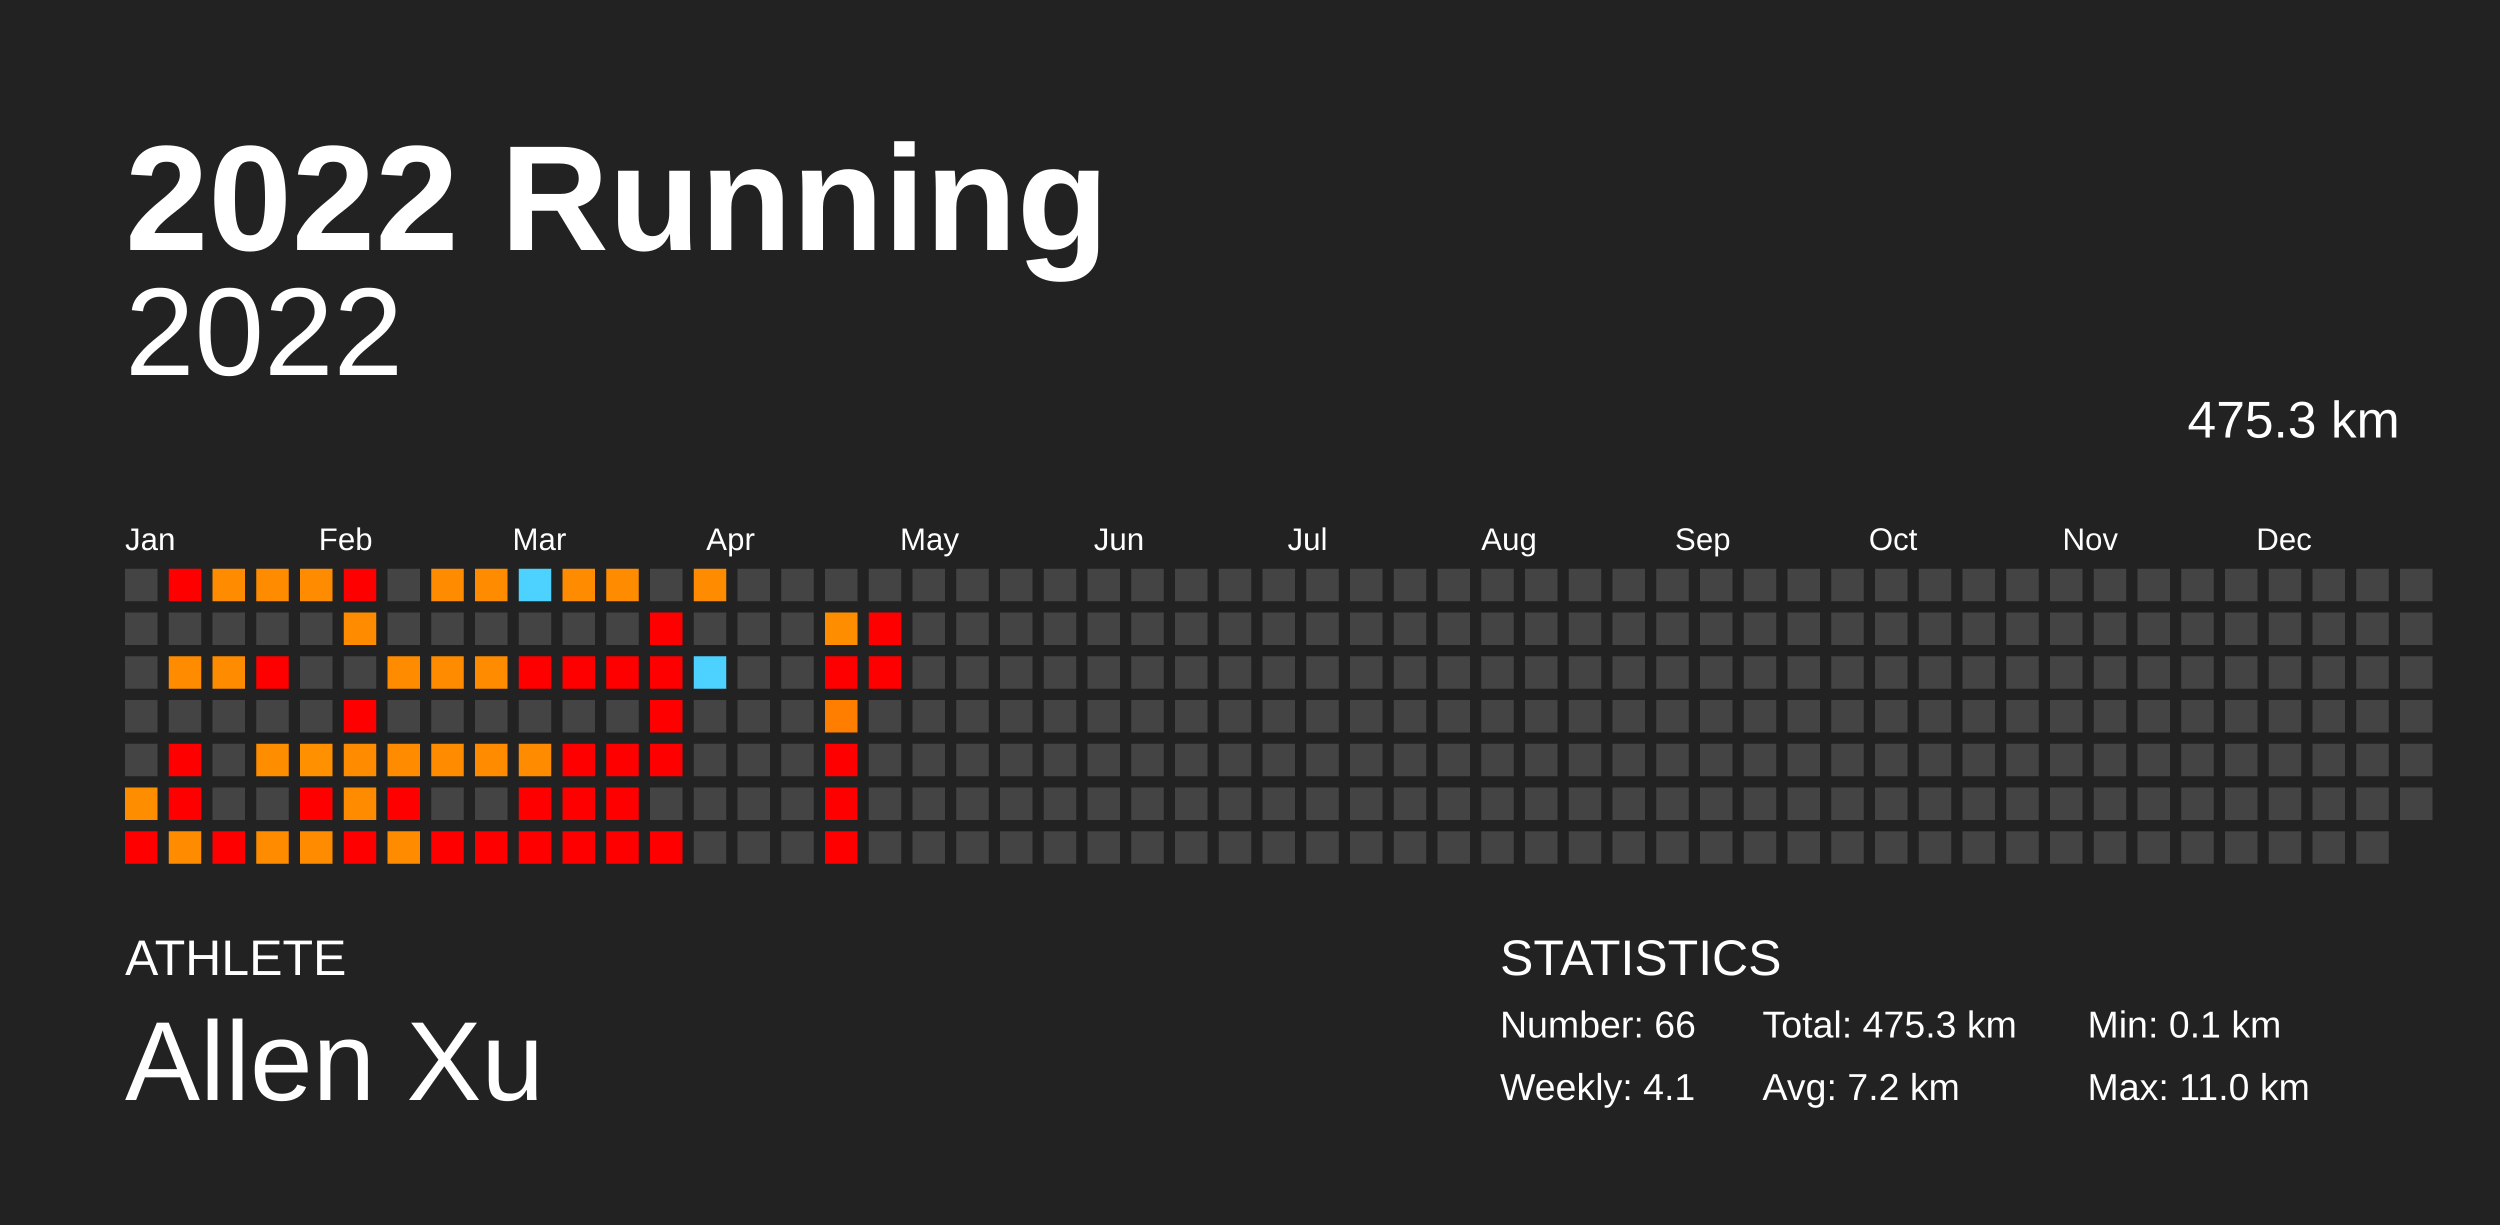
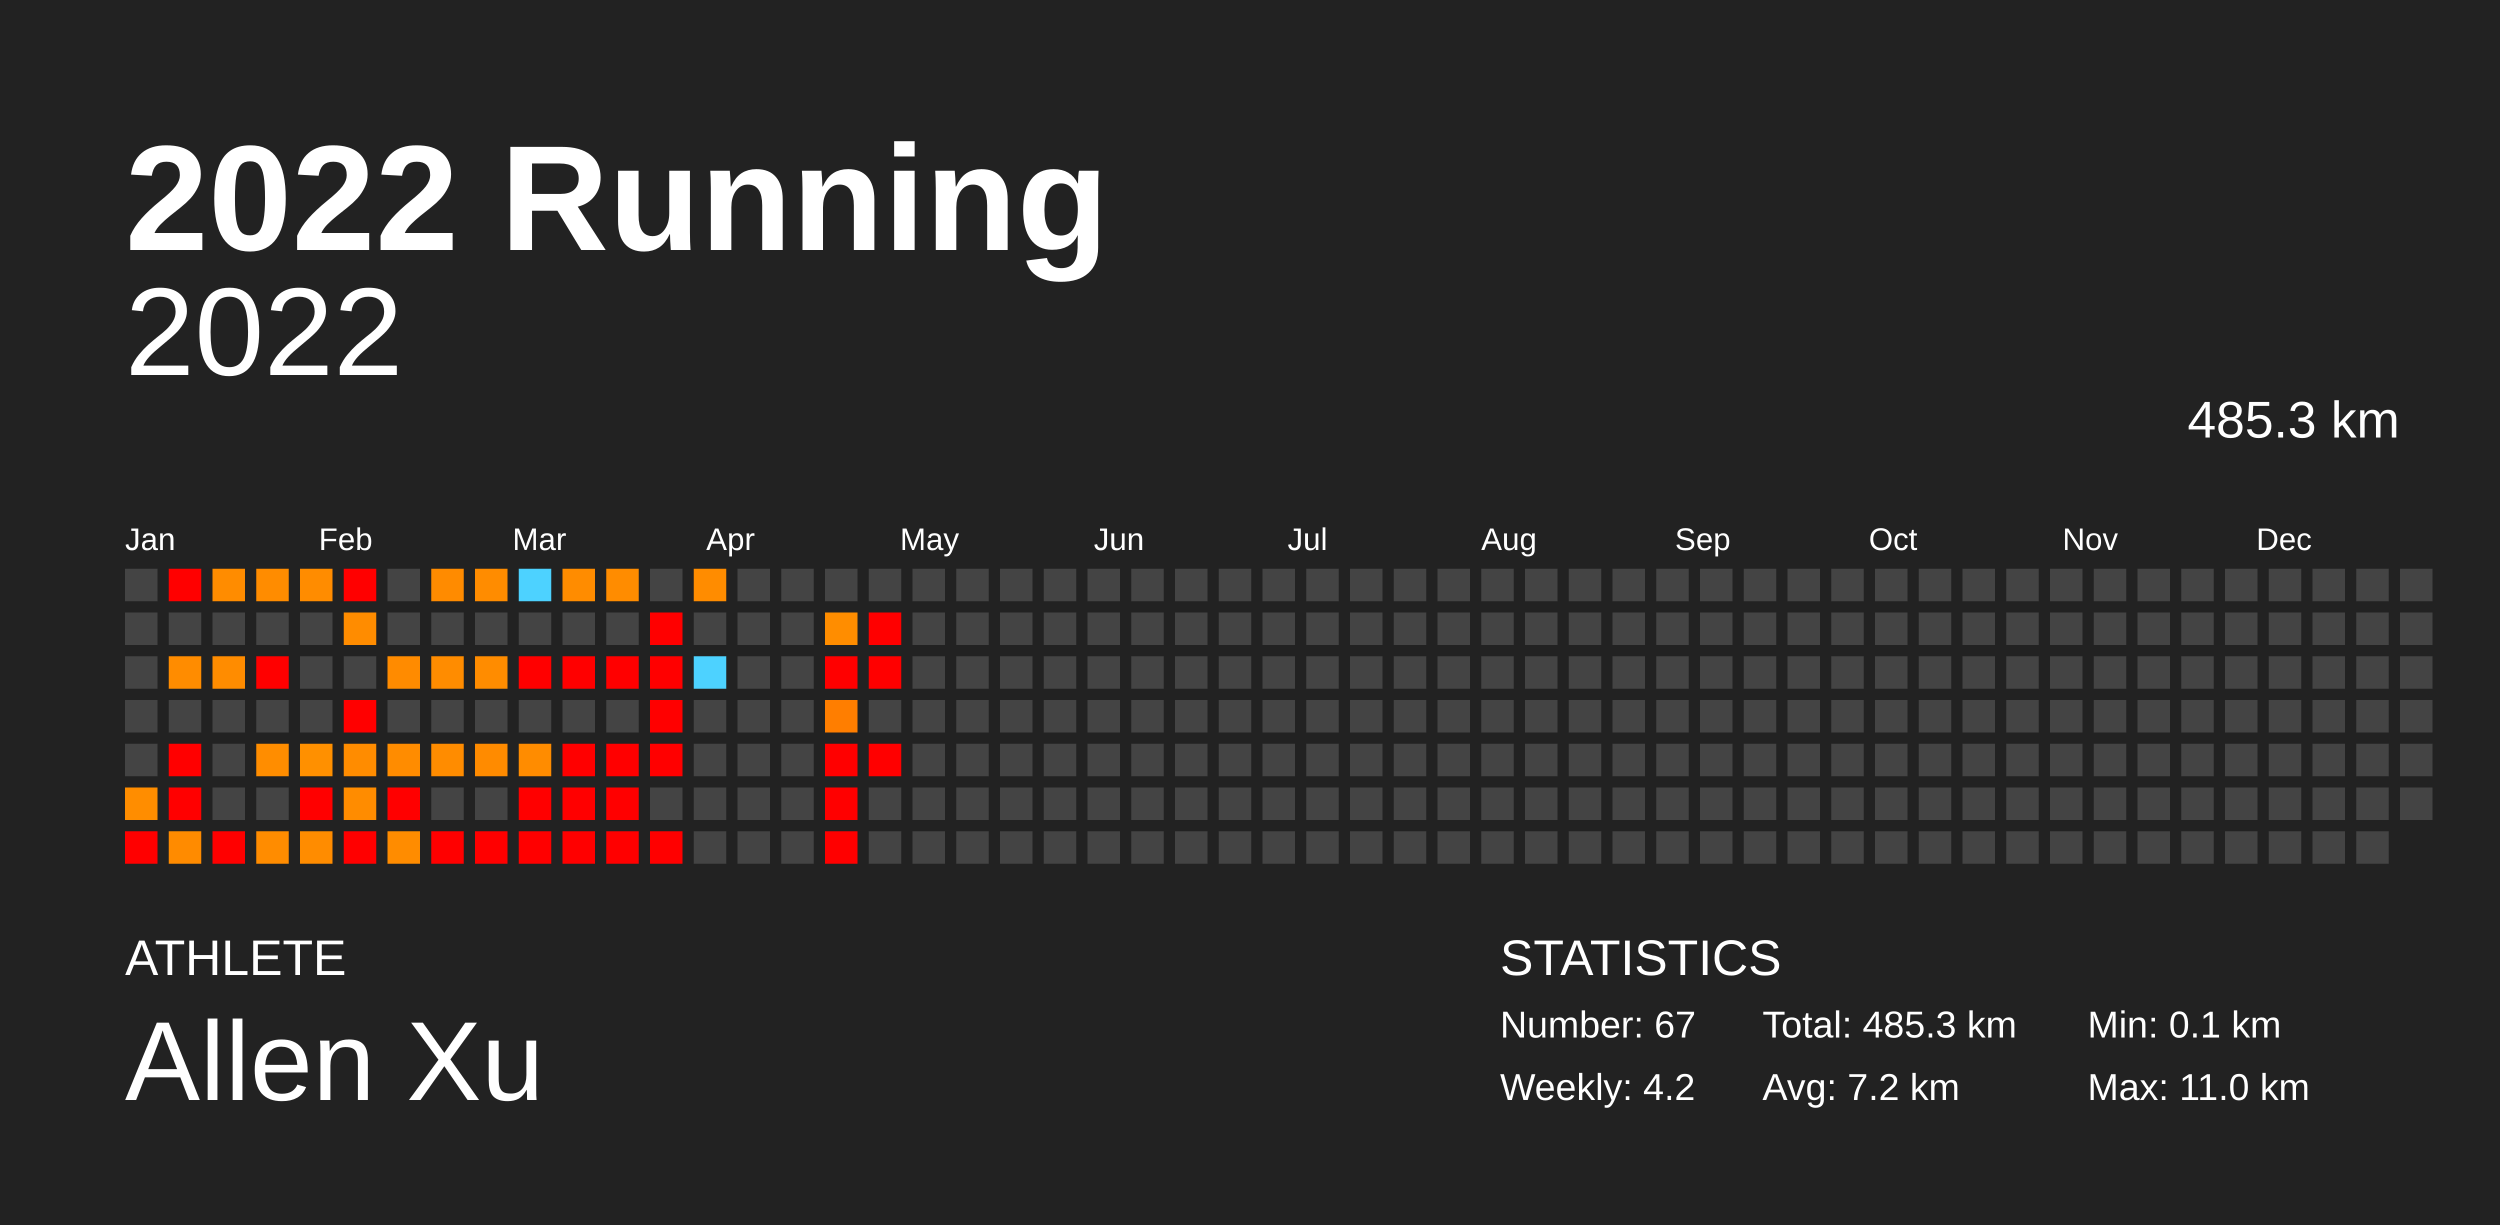
<svg xmlns="http://www.w3.org/2000/svg" baseProfile="full" height="98mm" version="1.1" viewBox="0,0,200,98" width="200mm">
  <defs />
  <rect fill="#222222" height="98" width="200" x="0" y="0" />
  <text fill="#FFFFFF" style="font-size:12px; font-family:Arial; font-weight:bold;" x="10" y="20">2022 Running</text>
  <text fill="#FFFFFF" style="font-size:4px; font-family:Arial" x="10" y="78">ATHLETE</text>
  <text fill="#FFFFFF" style="font-size:9px; font-family:Arial" x="10" y="88">Allen Xu</text>
  <text fill="#FFFFFF" style="font-size:4px; font-family:Arial" x="120" y="78">STATISTICS</text>
-   <text fill="#FFFFFF" style="font-size:3px; font-family:Arial" x="120" y="83">Number: 66</text>
-   <text fill="#FFFFFF" style="font-size:3px; font-family:Arial" x="120" y="88">Weekly: 4.1</text>
-   <text fill="#FFFFFF" style="font-size:3px; font-family:Arial" x="141" y="83">Total: 475.3 km</text>
+   <text fill="#FFFFFF" style="font-size:3px; font-family:Arial" x="120" y="83">Number: 67</text>
+   <text fill="#FFFFFF" style="font-size:3px; font-family:Arial" x="120" y="88">Weekly: 4.2</text>
+   <text fill="#FFFFFF" style="font-size:3px; font-family:Arial" x="141" y="83">Total: 485.3 km</text>
  <text fill="#FFFFFF" style="font-size:3px; font-family:Arial" x="141" y="88">Avg: 7.2 km</text>
  <text fill="#FFFFFF" style="font-size:3px; font-family:Arial" x="167" y="83">Min: 0.1 km</text>
  <text fill="#FFFFFF" style="font-size:3px; font-family:Arial" x="167" y="88">Max: 11.0 km</text>
  <text alignment-baseline="hanging" fill="#FFFFFF" style="font-size:10.0px; font-family:Arial;" x="10" y="30">2022</text>
-   <text alignment-baseline="hanging" fill="#FFFFFF" style="font-size:4.125px; font-family:Arial;" x="175" y="35">475.3 km</text>
+   <text alignment-baseline="hanging" fill="#FFFFFF" style="font-size:4.125px; font-family:Arial;" x="175" y="35">485.3 km</text>
  <text fill="#FFFFFF" style="font-size:2.5px; font-family:Arial" x="10.0" y="44">Jan</text>
  <text fill="#FFFFFF" style="font-size:2.5px; font-family:Arial" x="25.5" y="44">Feb</text>
  <text fill="#FFFFFF" style="font-size:2.5px; font-family:Arial" x="41.0" y="44">Mar</text>
  <text fill="#FFFFFF" style="font-size:2.5px; font-family:Arial" x="56.5" y="44">Apr</text>
  <text fill="#FFFFFF" style="font-size:2.5px; font-family:Arial" x="72.0" y="44">May</text>
  <text fill="#FFFFFF" style="font-size:2.5px; font-family:Arial" x="87.5" y="44">Jun</text>
  <text fill="#FFFFFF" style="font-size:2.5px; font-family:Arial" x="103.0" y="44">Jul</text>
  <text fill="#FFFFFF" style="font-size:2.5px; font-family:Arial" x="118.5" y="44">Aug</text>
  <text fill="#FFFFFF" style="font-size:2.5px; font-family:Arial" x="134.0" y="44">Sep</text>
  <text fill="#FFFFFF" style="font-size:2.5px; font-family:Arial" x="149.5" y="44">Oct</text>
  <text fill="#FFFFFF" style="font-size:2.5px; font-family:Arial" x="165.0" y="44">Nov</text>
  <text fill="#FFFFFF" style="font-size:2.5px; font-family:Arial" x="180.5" y="44">Dec</text>
  <rect fill="#444444" height="2.6" width="2.6" x="10.0" y="45.5" />
  <rect fill="#444444" height="2.6" width="2.6" x="10.0" y="49.0" />
  <rect fill="#444444" height="2.6" width="2.6" x="10.0" y="52.5" />
  <rect fill="#444444" height="2.6" width="2.6" x="10.0" y="56.0" />
  <rect fill="#444444" height="2.6" width="2.6" x="10.0" y="59.5" />
  <rect fill="#ff8d00" height="2.6" width="2.6" x="10.0" y="63.0" />
  <rect fill="red" height="2.6" width="2.6" x="10.0" y="66.5" />
  <rect fill="red" height="2.6" width="2.6" x="13.5" y="45.5" />
  <rect fill="#444444" height="2.6" width="2.6" x="13.5" y="49.0" />
  <rect fill="#ff8c00" height="2.6" width="2.6" x="13.5" y="52.5" />
  <rect fill="#444444" height="2.6" width="2.6" x="13.5" y="56.0" />
  <rect fill="red" height="2.6" width="2.6" x="13.5" y="59.5" />
  <rect fill="red" height="2.6" width="2.6" x="13.5" y="63.0" />
  <rect fill="#ff8b00" height="2.6" width="2.6" x="13.5" y="66.5" />
  <rect fill="#ff8c00" height="2.6" width="2.6" x="17.0" y="45.5" />
  <rect fill="#444444" height="2.6" width="2.6" x="17.0" y="49.0" />
  <rect fill="#ff8c00" height="2.6" width="2.6" x="17.0" y="52.5" />
  <rect fill="#444444" height="2.6" width="2.6" x="17.0" y="56.0" />
  <rect fill="#444444" height="2.6" width="2.6" x="17.0" y="59.5" />
  <rect fill="#444444" height="2.6" width="2.6" x="17.0" y="63.0" />
  <rect fill="red" height="2.6" width="2.6" x="17.0" y="66.5" />
  <rect fill="#ff8c00" height="2.6" width="2.6" x="20.5" y="45.5" />
  <rect fill="#444444" height="2.6" width="2.6" x="20.5" y="49.0" />
  <rect fill="red" height="2.6" width="2.6" x="20.5" y="52.5" />
  <rect fill="#444444" height="2.6" width="2.6" x="20.5" y="56.0" />
  <rect fill="#ff8d00" height="2.6" width="2.6" x="20.5" y="59.5" />
  <rect fill="#444444" height="2.6" width="2.6" x="20.5" y="63.0" />
  <rect fill="#ff8c00" height="2.6" width="2.6" x="20.5" y="66.5" />
  <rect fill="#ff8c00" height="2.6" width="2.6" x="24.0" y="45.5" />
  <rect fill="#444444" height="2.6" width="2.6" x="24.0" y="49.0" />
  <rect fill="#444444" height="2.6" width="2.6" x="24.0" y="52.5" />
  <rect fill="#444444" height="2.6" width="2.6" x="24.0" y="56.0" />
  <rect fill="#ff9000" height="2.6" width="2.6" x="24.0" y="59.5" />
  <rect fill="red" height="2.6" width="2.6" x="24.0" y="63.0" />
  <rect fill="#ff8c00" height="2.6" width="2.6" x="24.0" y="66.5" />
  <rect fill="red" height="2.6" width="2.6" x="27.5" y="45.5" />
  <rect fill="#ff8c00" height="2.6" width="2.6" x="27.5" y="49.0" />
  <rect fill="#444444" height="2.6" width="2.6" x="27.5" y="52.5" />
  <rect fill="red" height="2.6" width="2.6" x="27.5" y="56.0" />
  <rect fill="#ff8c00" height="2.6" width="2.6" x="27.5" y="59.5" />
  <rect fill="#ff8c00" height="2.6" width="2.6" x="27.5" y="63.0" />
  <rect fill="red" height="2.6" width="2.6" x="27.5" y="66.5" />
  <rect fill="#444444" height="2.6" width="2.6" x="31.0" y="45.5" />
  <rect fill="#444444" height="2.6" width="2.6" x="31.0" y="49.0" />
  <rect fill="#ff8b00" height="2.6" width="2.6" x="31.0" y="52.5" />
  <rect fill="#444444" height="2.6" width="2.6" x="31.0" y="56.0" />
  <rect fill="#ff8c00" height="2.6" width="2.6" x="31.0" y="59.5" />
  <rect fill="red" height="2.6" width="2.6" x="31.0" y="63.0" />
  <rect fill="#ff8c00" height="2.6" width="2.6" x="31.0" y="66.5" />
  <rect fill="#ff8b00" height="2.6" width="2.6" x="34.5" y="45.5" />
  <rect fill="#444444" height="2.6" width="2.6" x="34.5" y="49.0" />
  <rect fill="#ff8c00" height="2.6" width="2.6" x="34.5" y="52.5" />
  <rect fill="#444444" height="2.6" width="2.6" x="34.5" y="56.0" />
  <rect fill="#ff8c00" height="2.6" width="2.6" x="34.5" y="59.5" />
  <rect fill="#444444" height="2.6" width="2.6" x="34.5" y="63.0" />
  <rect fill="red" height="2.6" width="2.6" x="34.5" y="66.5" />
  <rect fill="#ff8c00" height="2.6" width="2.6" x="38.0" y="45.5" />
  <rect fill="#444444" height="2.6" width="2.6" x="38.0" y="49.0" />
  <rect fill="#ff8c00" height="2.6" width="2.6" x="38.0" y="52.5" />
  <rect fill="#444444" height="2.6" width="2.6" x="38.0" y="56.0" />
  <rect fill="#ff8b00" height="2.6" width="2.6" x="38.0" y="59.5" />
  <rect fill="#444444" height="2.6" width="2.6" x="38.0" y="63.0" />
  <rect fill="red" height="2.6" width="2.6" x="38.0" y="66.5" />
  <rect fill="#4dd2ff" height="2.6" width="2.6" x="41.5" y="45.5" />
  <rect fill="#444444" height="2.6" width="2.6" x="41.5" y="49.0" />
  <rect fill="red" height="2.6" width="2.6" x="41.5" y="52.5" />
  <rect fill="#444444" height="2.6" width="2.6" x="41.5" y="56.0" />
  <rect fill="#ff8c00" height="2.6" width="2.6" x="41.5" y="59.5" />
  <rect fill="red" height="2.6" width="2.6" x="41.5" y="63.0" />
  <rect fill="red" height="2.6" width="2.6" x="41.5" y="66.5" />
  <rect fill="#ff8c00" height="2.6" width="2.6" x="45.0" y="45.5" />
  <rect fill="#444444" height="2.6" width="2.6" x="45.0" y="49.0" />
  <rect fill="red" height="2.6" width="2.6" x="45.0" y="52.5" />
  <rect fill="#444444" height="2.6" width="2.6" x="45.0" y="56.0" />
  <rect fill="red" height="2.6" width="2.6" x="45.0" y="59.5" />
  <rect fill="red" height="2.6" width="2.6" x="45.0" y="63.0" />
  <rect fill="red" height="2.6" width="2.6" x="45.0" y="66.5" />
  <rect fill="#ff8c00" height="2.6" width="2.6" x="48.5" y="45.5" />
  <rect fill="#444444" height="2.6" width="2.6" x="48.5" y="49.0" />
  <rect fill="red" height="2.6" width="2.6" x="48.5" y="52.5" />
  <rect fill="#444444" height="2.6" width="2.6" x="48.5" y="56.0" />
  <rect fill="red" height="2.6" width="2.6" x="48.5" y="59.5" />
  <rect fill="red" height="2.6" width="2.6" x="48.5" y="63.0" />
  <rect fill="red" height="2.6" width="2.6" x="48.5" y="66.5" />
  <rect fill="#444444" height="2.6" width="2.6" x="52.0" y="45.5" />
  <rect fill="red" height="2.6" width="2.6" x="52.0" y="49.0" />
  <rect fill="red" height="2.6" width="2.6" x="52.0" y="52.5" />
  <rect fill="red" height="2.6" width="2.6" x="52.0" y="56.0" />
  <rect fill="red" height="2.6" width="2.6" x="52.0" y="59.5" />
  <rect fill="#444444" height="2.6" width="2.6" x="52.0" y="63.0" />
  <rect fill="red" height="2.6" width="2.6" x="52.0" y="66.5" />
  <rect fill="#ff8c00" height="2.6" width="2.6" x="55.5" y="45.5" />
  <rect fill="#444444" height="2.6" width="2.6" x="55.5" y="49.0" />
  <rect fill="#4dd2ff" height="2.6" width="2.6" x="55.5" y="52.5" />
  <rect fill="#444444" height="2.6" width="2.6" x="55.5" y="56.0" />
  <rect fill="#444444" height="2.6" width="2.6" x="55.5" y="59.5" />
  <rect fill="#444444" height="2.6" width="2.6" x="55.5" y="63.0" />
  <rect fill="#444444" height="2.6" width="2.6" x="55.5" y="66.5" />
  <rect fill="#444444" height="2.6" width="2.6" x="59.0" y="45.5" />
  <rect fill="#444444" height="2.6" width="2.6" x="59.0" y="49.0" />
  <rect fill="#444444" height="2.6" width="2.6" x="59.0" y="52.5" />
  <rect fill="#444444" height="2.6" width="2.6" x="59.0" y="56.0" />
  <rect fill="#444444" height="2.6" width="2.6" x="59.0" y="59.5" />
  <rect fill="#444444" height="2.6" width="2.6" x="59.0" y="63.0" />
  <rect fill="#444444" height="2.6" width="2.6" x="59.0" y="66.5" />
  <rect fill="#444444" height="2.6" width="2.6" x="62.5" y="45.5" />
  <rect fill="#444444" height="2.6" width="2.6" x="62.5" y="49.0" />
  <rect fill="#444444" height="2.6" width="2.6" x="62.5" y="52.5" />
  <rect fill="#444444" height="2.6" width="2.6" x="62.5" y="56.0" />
  <rect fill="#444444" height="2.6" width="2.6" x="62.5" y="59.5" />
  <rect fill="#444444" height="2.6" width="2.6" x="62.5" y="63.0" />
  <rect fill="#444444" height="2.6" width="2.6" x="62.5" y="66.5" />
  <rect fill="#444444" height="2.6" width="2.6" x="66.0" y="45.5" />
  <rect fill="#ff8d00" height="2.6" width="2.6" x="66.0" y="49.0" />
  <rect fill="red" height="2.6" width="2.6" x="66.0" y="52.5" />
  <rect fill="#ff7e00" height="2.6" width="2.6" x="66.0" y="56.0" />
  <rect fill="red" height="2.6" width="2.6" x="66.0" y="59.5" />
  <rect fill="red" height="2.6" width="2.6" x="66.0" y="63.0" />
  <rect fill="red" height="2.6" width="2.6" x="66.0" y="66.5" />
  <rect fill="#444444" height="2.6" width="2.6" x="69.5" y="45.5" />
  <rect fill="red" height="2.6" width="2.6" x="69.5" y="49.0" />
  <rect fill="red" height="2.6" width="2.6" x="69.5" y="52.5" />
  <rect fill="#444444" height="2.6" width="2.6" x="69.5" y="56.0" />
-   <rect fill="#444444" height="2.6" width="2.6" x="69.5" y="59.5" />
+   <rect fill="red" height="2.6" width="2.6" x="69.5" y="59.5" />
  <rect fill="#444444" height="2.6" width="2.6" x="69.5" y="63.0" />
  <rect fill="#444444" height="2.6" width="2.6" x="69.5" y="66.5" />
  <rect fill="#444444" height="2.6" width="2.6" x="73.0" y="45.5" />
  <rect fill="#444444" height="2.6" width="2.6" x="73.0" y="49.0" />
  <rect fill="#444444" height="2.6" width="2.6" x="73.0" y="52.5" />
  <rect fill="#444444" height="2.6" width="2.6" x="73.0" y="56.0" />
  <rect fill="#444444" height="2.6" width="2.6" x="73.0" y="59.5" />
  <rect fill="#444444" height="2.6" width="2.6" x="73.0" y="63.0" />
  <rect fill="#444444" height="2.6" width="2.6" x="73.0" y="66.5" />
  <rect fill="#444444" height="2.6" width="2.6" x="76.5" y="45.5" />
  <rect fill="#444444" height="2.6" width="2.6" x="76.5" y="49.0" />
  <rect fill="#444444" height="2.6" width="2.6" x="76.5" y="52.5" />
  <rect fill="#444444" height="2.6" width="2.6" x="76.5" y="56.0" />
  <rect fill="#444444" height="2.6" width="2.6" x="76.5" y="59.5" />
  <rect fill="#444444" height="2.6" width="2.6" x="76.5" y="63.0" />
  <rect fill="#444444" height="2.6" width="2.6" x="76.5" y="66.5" />
  <rect fill="#444444" height="2.6" width="2.6" x="80.0" y="45.5" />
  <rect fill="#444444" height="2.6" width="2.6" x="80.0" y="49.0" />
  <rect fill="#444444" height="2.6" width="2.6" x="80.0" y="52.5" />
  <rect fill="#444444" height="2.6" width="2.6" x="80.0" y="56.0" />
  <rect fill="#444444" height="2.6" width="2.6" x="80.0" y="59.5" />
  <rect fill="#444444" height="2.6" width="2.6" x="80.0" y="63.0" />
  <rect fill="#444444" height="2.6" width="2.6" x="80.0" y="66.5" />
  <rect fill="#444444" height="2.6" width="2.6" x="83.5" y="45.5" />
  <rect fill="#444444" height="2.6" width="2.6" x="83.5" y="49.0" />
  <rect fill="#444444" height="2.6" width="2.6" x="83.5" y="52.5" />
  <rect fill="#444444" height="2.6" width="2.6" x="83.5" y="56.0" />
  <rect fill="#444444" height="2.6" width="2.6" x="83.5" y="59.5" />
  <rect fill="#444444" height="2.6" width="2.6" x="83.5" y="63.0" />
  <rect fill="#444444" height="2.6" width="2.6" x="83.5" y="66.5" />
  <rect fill="#444444" height="2.6" width="2.6" x="87.0" y="45.5" />
  <rect fill="#444444" height="2.6" width="2.6" x="87.0" y="49.0" />
  <rect fill="#444444" height="2.6" width="2.6" x="87.0" y="52.5" />
  <rect fill="#444444" height="2.6" width="2.6" x="87.0" y="56.0" />
  <rect fill="#444444" height="2.6" width="2.6" x="87.0" y="59.5" />
  <rect fill="#444444" height="2.6" width="2.6" x="87.0" y="63.0" />
  <rect fill="#444444" height="2.6" width="2.6" x="87.0" y="66.5" />
  <rect fill="#444444" height="2.6" width="2.6" x="90.5" y="45.5" />
  <rect fill="#444444" height="2.6" width="2.6" x="90.5" y="49.0" />
  <rect fill="#444444" height="2.6" width="2.6" x="90.5" y="52.5" />
  <rect fill="#444444" height="2.6" width="2.6" x="90.5" y="56.0" />
  <rect fill="#444444" height="2.6" width="2.6" x="90.5" y="59.5" />
  <rect fill="#444444" height="2.6" width="2.6" x="90.5" y="63.0" />
  <rect fill="#444444" height="2.6" width="2.6" x="90.5" y="66.5" />
  <rect fill="#444444" height="2.6" width="2.6" x="94.0" y="45.5" />
  <rect fill="#444444" height="2.6" width="2.6" x="94.0" y="49.0" />
  <rect fill="#444444" height="2.6" width="2.6" x="94.0" y="52.5" />
  <rect fill="#444444" height="2.6" width="2.6" x="94.0" y="56.0" />
  <rect fill="#444444" height="2.6" width="2.6" x="94.0" y="59.5" />
  <rect fill="#444444" height="2.6" width="2.6" x="94.0" y="63.0" />
  <rect fill="#444444" height="2.6" width="2.6" x="94.0" y="66.5" />
  <rect fill="#444444" height="2.6" width="2.6" x="97.5" y="45.5" />
  <rect fill="#444444" height="2.6" width="2.6" x="97.5" y="49.0" />
  <rect fill="#444444" height="2.6" width="2.6" x="97.5" y="52.5" />
  <rect fill="#444444" height="2.6" width="2.6" x="97.5" y="56.0" />
  <rect fill="#444444" height="2.6" width="2.6" x="97.5" y="59.5" />
  <rect fill="#444444" height="2.6" width="2.6" x="97.5" y="63.0" />
  <rect fill="#444444" height="2.6" width="2.6" x="97.5" y="66.5" />
  <rect fill="#444444" height="2.6" width="2.6" x="101.0" y="45.5" />
  <rect fill="#444444" height="2.6" width="2.6" x="101.0" y="49.0" />
  <rect fill="#444444" height="2.6" width="2.6" x="101.0" y="52.5" />
  <rect fill="#444444" height="2.6" width="2.6" x="101.0" y="56.0" />
  <rect fill="#444444" height="2.6" width="2.6" x="101.0" y="59.5" />
  <rect fill="#444444" height="2.6" width="2.6" x="101.0" y="63.0" />
  <rect fill="#444444" height="2.6" width="2.6" x="101.0" y="66.5" />
  <rect fill="#444444" height="2.6" width="2.6" x="104.5" y="45.5" />
  <rect fill="#444444" height="2.6" width="2.6" x="104.5" y="49.0" />
  <rect fill="#444444" height="2.6" width="2.6" x="104.5" y="52.5" />
  <rect fill="#444444" height="2.6" width="2.6" x="104.5" y="56.0" />
  <rect fill="#444444" height="2.6" width="2.6" x="104.5" y="59.5" />
  <rect fill="#444444" height="2.6" width="2.6" x="104.5" y="63.0" />
  <rect fill="#444444" height="2.6" width="2.6" x="104.5" y="66.5" />
  <rect fill="#444444" height="2.6" width="2.6" x="108.0" y="45.5" />
  <rect fill="#444444" height="2.6" width="2.6" x="108.0" y="49.0" />
  <rect fill="#444444" height="2.6" width="2.6" x="108.0" y="52.5" />
  <rect fill="#444444" height="2.6" width="2.6" x="108.0" y="56.0" />
  <rect fill="#444444" height="2.6" width="2.6" x="108.0" y="59.5" />
  <rect fill="#444444" height="2.6" width="2.6" x="108.0" y="63.0" />
  <rect fill="#444444" height="2.6" width="2.6" x="108.0" y="66.5" />
  <rect fill="#444444" height="2.6" width="2.6" x="111.5" y="45.5" />
  <rect fill="#444444" height="2.6" width="2.6" x="111.5" y="49.0" />
  <rect fill="#444444" height="2.6" width="2.6" x="111.5" y="52.5" />
  <rect fill="#444444" height="2.6" width="2.6" x="111.5" y="56.0" />
  <rect fill="#444444" height="2.6" width="2.6" x="111.5" y="59.5" />
  <rect fill="#444444" height="2.6" width="2.6" x="111.5" y="63.0" />
  <rect fill="#444444" height="2.6" width="2.6" x="111.5" y="66.5" />
  <rect fill="#444444" height="2.6" width="2.6" x="115.0" y="45.5" />
  <rect fill="#444444" height="2.6" width="2.6" x="115.0" y="49.0" />
  <rect fill="#444444" height="2.6" width="2.6" x="115.0" y="52.5" />
  <rect fill="#444444" height="2.6" width="2.6" x="115.0" y="56.0" />
  <rect fill="#444444" height="2.6" width="2.6" x="115.0" y="59.5" />
  <rect fill="#444444" height="2.6" width="2.6" x="115.0" y="63.0" />
  <rect fill="#444444" height="2.6" width="2.6" x="115.0" y="66.5" />
  <rect fill="#444444" height="2.6" width="2.6" x="118.5" y="45.5" />
  <rect fill="#444444" height="2.6" width="2.6" x="118.5" y="49.0" />
  <rect fill="#444444" height="2.6" width="2.6" x="118.5" y="52.5" />
  <rect fill="#444444" height="2.6" width="2.6" x="118.5" y="56.0" />
  <rect fill="#444444" height="2.6" width="2.6" x="118.5" y="59.5" />
  <rect fill="#444444" height="2.6" width="2.6" x="118.5" y="63.0" />
  <rect fill="#444444" height="2.6" width="2.6" x="118.5" y="66.5" />
  <rect fill="#444444" height="2.6" width="2.6" x="122.0" y="45.5" />
  <rect fill="#444444" height="2.6" width="2.6" x="122.0" y="49.0" />
  <rect fill="#444444" height="2.6" width="2.6" x="122.0" y="52.5" />
  <rect fill="#444444" height="2.6" width="2.6" x="122.0" y="56.0" />
  <rect fill="#444444" height="2.6" width="2.6" x="122.0" y="59.5" />
  <rect fill="#444444" height="2.6" width="2.6" x="122.0" y="63.0" />
  <rect fill="#444444" height="2.6" width="2.6" x="122.0" y="66.5" />
  <rect fill="#444444" height="2.6" width="2.6" x="125.5" y="45.5" />
  <rect fill="#444444" height="2.6" width="2.6" x="125.5" y="49.0" />
  <rect fill="#444444" height="2.6" width="2.6" x="125.5" y="52.5" />
  <rect fill="#444444" height="2.6" width="2.6" x="125.5" y="56.0" />
  <rect fill="#444444" height="2.6" width="2.6" x="125.5" y="59.5" />
  <rect fill="#444444" height="2.6" width="2.6" x="125.5" y="63.0" />
  <rect fill="#444444" height="2.6" width="2.6" x="125.5" y="66.5" />
  <rect fill="#444444" height="2.6" width="2.6" x="129.0" y="45.5" />
  <rect fill="#444444" height="2.6" width="2.6" x="129.0" y="49.0" />
  <rect fill="#444444" height="2.6" width="2.6" x="129.0" y="52.5" />
  <rect fill="#444444" height="2.6" width="2.6" x="129.0" y="56.0" />
  <rect fill="#444444" height="2.6" width="2.6" x="129.0" y="59.5" />
  <rect fill="#444444" height="2.6" width="2.6" x="129.0" y="63.0" />
  <rect fill="#444444" height="2.6" width="2.6" x="129.0" y="66.5" />
  <rect fill="#444444" height="2.6" width="2.6" x="132.5" y="45.5" />
  <rect fill="#444444" height="2.6" width="2.6" x="132.5" y="49.0" />
  <rect fill="#444444" height="2.6" width="2.6" x="132.5" y="52.5" />
  <rect fill="#444444" height="2.6" width="2.6" x="132.5" y="56.0" />
  <rect fill="#444444" height="2.6" width="2.6" x="132.5" y="59.5" />
  <rect fill="#444444" height="2.6" width="2.6" x="132.5" y="63.0" />
  <rect fill="#444444" height="2.6" width="2.6" x="132.5" y="66.5" />
  <rect fill="#444444" height="2.6" width="2.6" x="136.0" y="45.5" />
  <rect fill="#444444" height="2.6" width="2.6" x="136.0" y="49.0" />
  <rect fill="#444444" height="2.6" width="2.6" x="136.0" y="52.5" />
  <rect fill="#444444" height="2.6" width="2.6" x="136.0" y="56.0" />
  <rect fill="#444444" height="2.6" width="2.6" x="136.0" y="59.5" />
  <rect fill="#444444" height="2.6" width="2.6" x="136.0" y="63.0" />
  <rect fill="#444444" height="2.6" width="2.6" x="136.0" y="66.5" />
  <rect fill="#444444" height="2.6" width="2.6" x="139.5" y="45.5" />
  <rect fill="#444444" height="2.6" width="2.6" x="139.5" y="49.0" />
  <rect fill="#444444" height="2.6" width="2.6" x="139.5" y="52.5" />
  <rect fill="#444444" height="2.6" width="2.6" x="139.5" y="56.0" />
  <rect fill="#444444" height="2.6" width="2.6" x="139.5" y="59.5" />
  <rect fill="#444444" height="2.6" width="2.6" x="139.5" y="63.0" />
  <rect fill="#444444" height="2.6" width="2.6" x="139.5" y="66.5" />
  <rect fill="#444444" height="2.6" width="2.6" x="143.0" y="45.5" />
  <rect fill="#444444" height="2.6" width="2.6" x="143.0" y="49.0" />
  <rect fill="#444444" height="2.6" width="2.6" x="143.0" y="52.5" />
  <rect fill="#444444" height="2.6" width="2.6" x="143.0" y="56.0" />
  <rect fill="#444444" height="2.6" width="2.6" x="143.0" y="59.5" />
  <rect fill="#444444" height="2.6" width="2.6" x="143.0" y="63.0" />
  <rect fill="#444444" height="2.6" width="2.6" x="143.0" y="66.5" />
  <rect fill="#444444" height="2.6" width="2.6" x="146.5" y="45.5" />
  <rect fill="#444444" height="2.6" width="2.6" x="146.5" y="49.0" />
  <rect fill="#444444" height="2.6" width="2.6" x="146.5" y="52.5" />
  <rect fill="#444444" height="2.6" width="2.6" x="146.5" y="56.0" />
  <rect fill="#444444" height="2.6" width="2.6" x="146.5" y="59.5" />
  <rect fill="#444444" height="2.6" width="2.6" x="146.5" y="63.0" />
  <rect fill="#444444" height="2.6" width="2.6" x="146.5" y="66.5" />
  <rect fill="#444444" height="2.6" width="2.6" x="150.0" y="45.5" />
  <rect fill="#444444" height="2.6" width="2.6" x="150.0" y="49.0" />
  <rect fill="#444444" height="2.6" width="2.6" x="150.0" y="52.5" />
  <rect fill="#444444" height="2.6" width="2.6" x="150.0" y="56.0" />
  <rect fill="#444444" height="2.6" width="2.6" x="150.0" y="59.5" />
  <rect fill="#444444" height="2.6" width="2.6" x="150.0" y="63.0" />
  <rect fill="#444444" height="2.6" width="2.6" x="150.0" y="66.5" />
  <rect fill="#444444" height="2.6" width="2.6" x="153.5" y="45.5" />
  <rect fill="#444444" height="2.6" width="2.6" x="153.5" y="49.0" />
  <rect fill="#444444" height="2.6" width="2.6" x="153.5" y="52.5" />
  <rect fill="#444444" height="2.6" width="2.6" x="153.5" y="56.0" />
  <rect fill="#444444" height="2.6" width="2.6" x="153.5" y="59.5" />
  <rect fill="#444444" height="2.6" width="2.6" x="153.5" y="63.0" />
  <rect fill="#444444" height="2.6" width="2.6" x="153.5" y="66.5" />
  <rect fill="#444444" height="2.6" width="2.6" x="157.0" y="45.5" />
  <rect fill="#444444" height="2.6" width="2.6" x="157.0" y="49.0" />
  <rect fill="#444444" height="2.6" width="2.6" x="157.0" y="52.5" />
  <rect fill="#444444" height="2.6" width="2.6" x="157.0" y="56.0" />
  <rect fill="#444444" height="2.6" width="2.6" x="157.0" y="59.5" />
  <rect fill="#444444" height="2.6" width="2.6" x="157.0" y="63.0" />
  <rect fill="#444444" height="2.6" width="2.6" x="157.0" y="66.5" />
  <rect fill="#444444" height="2.6" width="2.6" x="160.5" y="45.5" />
  <rect fill="#444444" height="2.6" width="2.6" x="160.5" y="49.0" />
  <rect fill="#444444" height="2.6" width="2.6" x="160.5" y="52.5" />
  <rect fill="#444444" height="2.6" width="2.6" x="160.5" y="56.0" />
  <rect fill="#444444" height="2.6" width="2.6" x="160.5" y="59.5" />
  <rect fill="#444444" height="2.6" width="2.6" x="160.5" y="63.0" />
  <rect fill="#444444" height="2.6" width="2.6" x="160.5" y="66.5" />
  <rect fill="#444444" height="2.6" width="2.6" x="164.0" y="45.5" />
  <rect fill="#444444" height="2.6" width="2.6" x="164.0" y="49.0" />
  <rect fill="#444444" height="2.6" width="2.6" x="164.0" y="52.5" />
  <rect fill="#444444" height="2.6" width="2.6" x="164.0" y="56.0" />
  <rect fill="#444444" height="2.6" width="2.6" x="164.0" y="59.5" />
  <rect fill="#444444" height="2.6" width="2.6" x="164.0" y="63.0" />
  <rect fill="#444444" height="2.6" width="2.6" x="164.0" y="66.5" />
  <rect fill="#444444" height="2.6" width="2.6" x="167.5" y="45.5" />
  <rect fill="#444444" height="2.6" width="2.6" x="167.5" y="49.0" />
  <rect fill="#444444" height="2.6" width="2.6" x="167.5" y="52.5" />
  <rect fill="#444444" height="2.6" width="2.6" x="167.5" y="56.0" />
  <rect fill="#444444" height="2.6" width="2.6" x="167.5" y="59.5" />
  <rect fill="#444444" height="2.6" width="2.6" x="167.5" y="63.0" />
  <rect fill="#444444" height="2.6" width="2.6" x="167.5" y="66.5" />
  <rect fill="#444444" height="2.6" width="2.6" x="171.0" y="45.5" />
  <rect fill="#444444" height="2.6" width="2.6" x="171.0" y="49.0" />
  <rect fill="#444444" height="2.6" width="2.6" x="171.0" y="52.5" />
  <rect fill="#444444" height="2.6" width="2.6" x="171.0" y="56.0" />
  <rect fill="#444444" height="2.6" width="2.6" x="171.0" y="59.5" />
  <rect fill="#444444" height="2.6" width="2.6" x="171.0" y="63.0" />
  <rect fill="#444444" height="2.6" width="2.6" x="171.0" y="66.5" />
  <rect fill="#444444" height="2.6" width="2.6" x="174.5" y="45.5" />
  <rect fill="#444444" height="2.6" width="2.6" x="174.5" y="49.0" />
  <rect fill="#444444" height="2.6" width="2.6" x="174.5" y="52.5" />
  <rect fill="#444444" height="2.6" width="2.6" x="174.5" y="56.0" />
  <rect fill="#444444" height="2.6" width="2.6" x="174.5" y="59.5" />
  <rect fill="#444444" height="2.6" width="2.6" x="174.5" y="63.0" />
  <rect fill="#444444" height="2.6" width="2.6" x="174.5" y="66.5" />
  <rect fill="#444444" height="2.6" width="2.6" x="178.0" y="45.5" />
  <rect fill="#444444" height="2.6" width="2.6" x="178.0" y="49.0" />
  <rect fill="#444444" height="2.6" width="2.6" x="178.0" y="52.5" />
  <rect fill="#444444" height="2.6" width="2.6" x="178.0" y="56.0" />
  <rect fill="#444444" height="2.6" width="2.6" x="178.0" y="59.5" />
  <rect fill="#444444" height="2.6" width="2.6" x="178.0" y="63.0" />
  <rect fill="#444444" height="2.6" width="2.6" x="178.0" y="66.5" />
  <rect fill="#444444" height="2.6" width="2.6" x="181.5" y="45.5" />
  <rect fill="#444444" height="2.6" width="2.6" x="181.5" y="49.0" />
  <rect fill="#444444" height="2.6" width="2.6" x="181.5" y="52.5" />
  <rect fill="#444444" height="2.6" width="2.6" x="181.5" y="56.0" />
  <rect fill="#444444" height="2.6" width="2.6" x="181.5" y="59.5" />
  <rect fill="#444444" height="2.6" width="2.6" x="181.5" y="63.0" />
  <rect fill="#444444" height="2.6" width="2.6" x="181.5" y="66.5" />
  <rect fill="#444444" height="2.6" width="2.6" x="185.0" y="45.5" />
  <rect fill="#444444" height="2.6" width="2.6" x="185.0" y="49.0" />
  <rect fill="#444444" height="2.6" width="2.6" x="185.0" y="52.5" />
  <rect fill="#444444" height="2.6" width="2.6" x="185.0" y="56.0" />
  <rect fill="#444444" height="2.6" width="2.6" x="185.0" y="59.5" />
  <rect fill="#444444" height="2.6" width="2.6" x="185.0" y="63.0" />
  <rect fill="#444444" height="2.6" width="2.6" x="185.0" y="66.5" />
  <rect fill="#444444" height="2.6" width="2.6" x="188.5" y="45.5" />
  <rect fill="#444444" height="2.6" width="2.6" x="188.5" y="49.0" />
  <rect fill="#444444" height="2.6" width="2.6" x="188.5" y="52.5" />
  <rect fill="#444444" height="2.6" width="2.6" x="188.5" y="56.0" />
  <rect fill="#444444" height="2.6" width="2.6" x="188.5" y="59.5" />
  <rect fill="#444444" height="2.6" width="2.6" x="188.5" y="63.0" />
  <rect fill="#444444" height="2.6" width="2.6" x="188.5" y="66.5" />
  <rect fill="#444444" height="2.6" width="2.6" x="192.0" y="45.5" />
  <rect fill="#444444" height="2.6" width="2.6" x="192.0" y="49.0" />
  <rect fill="#444444" height="2.6" width="2.6" x="192.0" y="52.5" />
  <rect fill="#444444" height="2.6" width="2.6" x="192.0" y="56.0" />
  <rect fill="#444444" height="2.6" width="2.6" x="192.0" y="59.5" />
  <rect fill="#444444" height="2.6" width="2.6" x="192.0" y="63.0" />
</svg>
